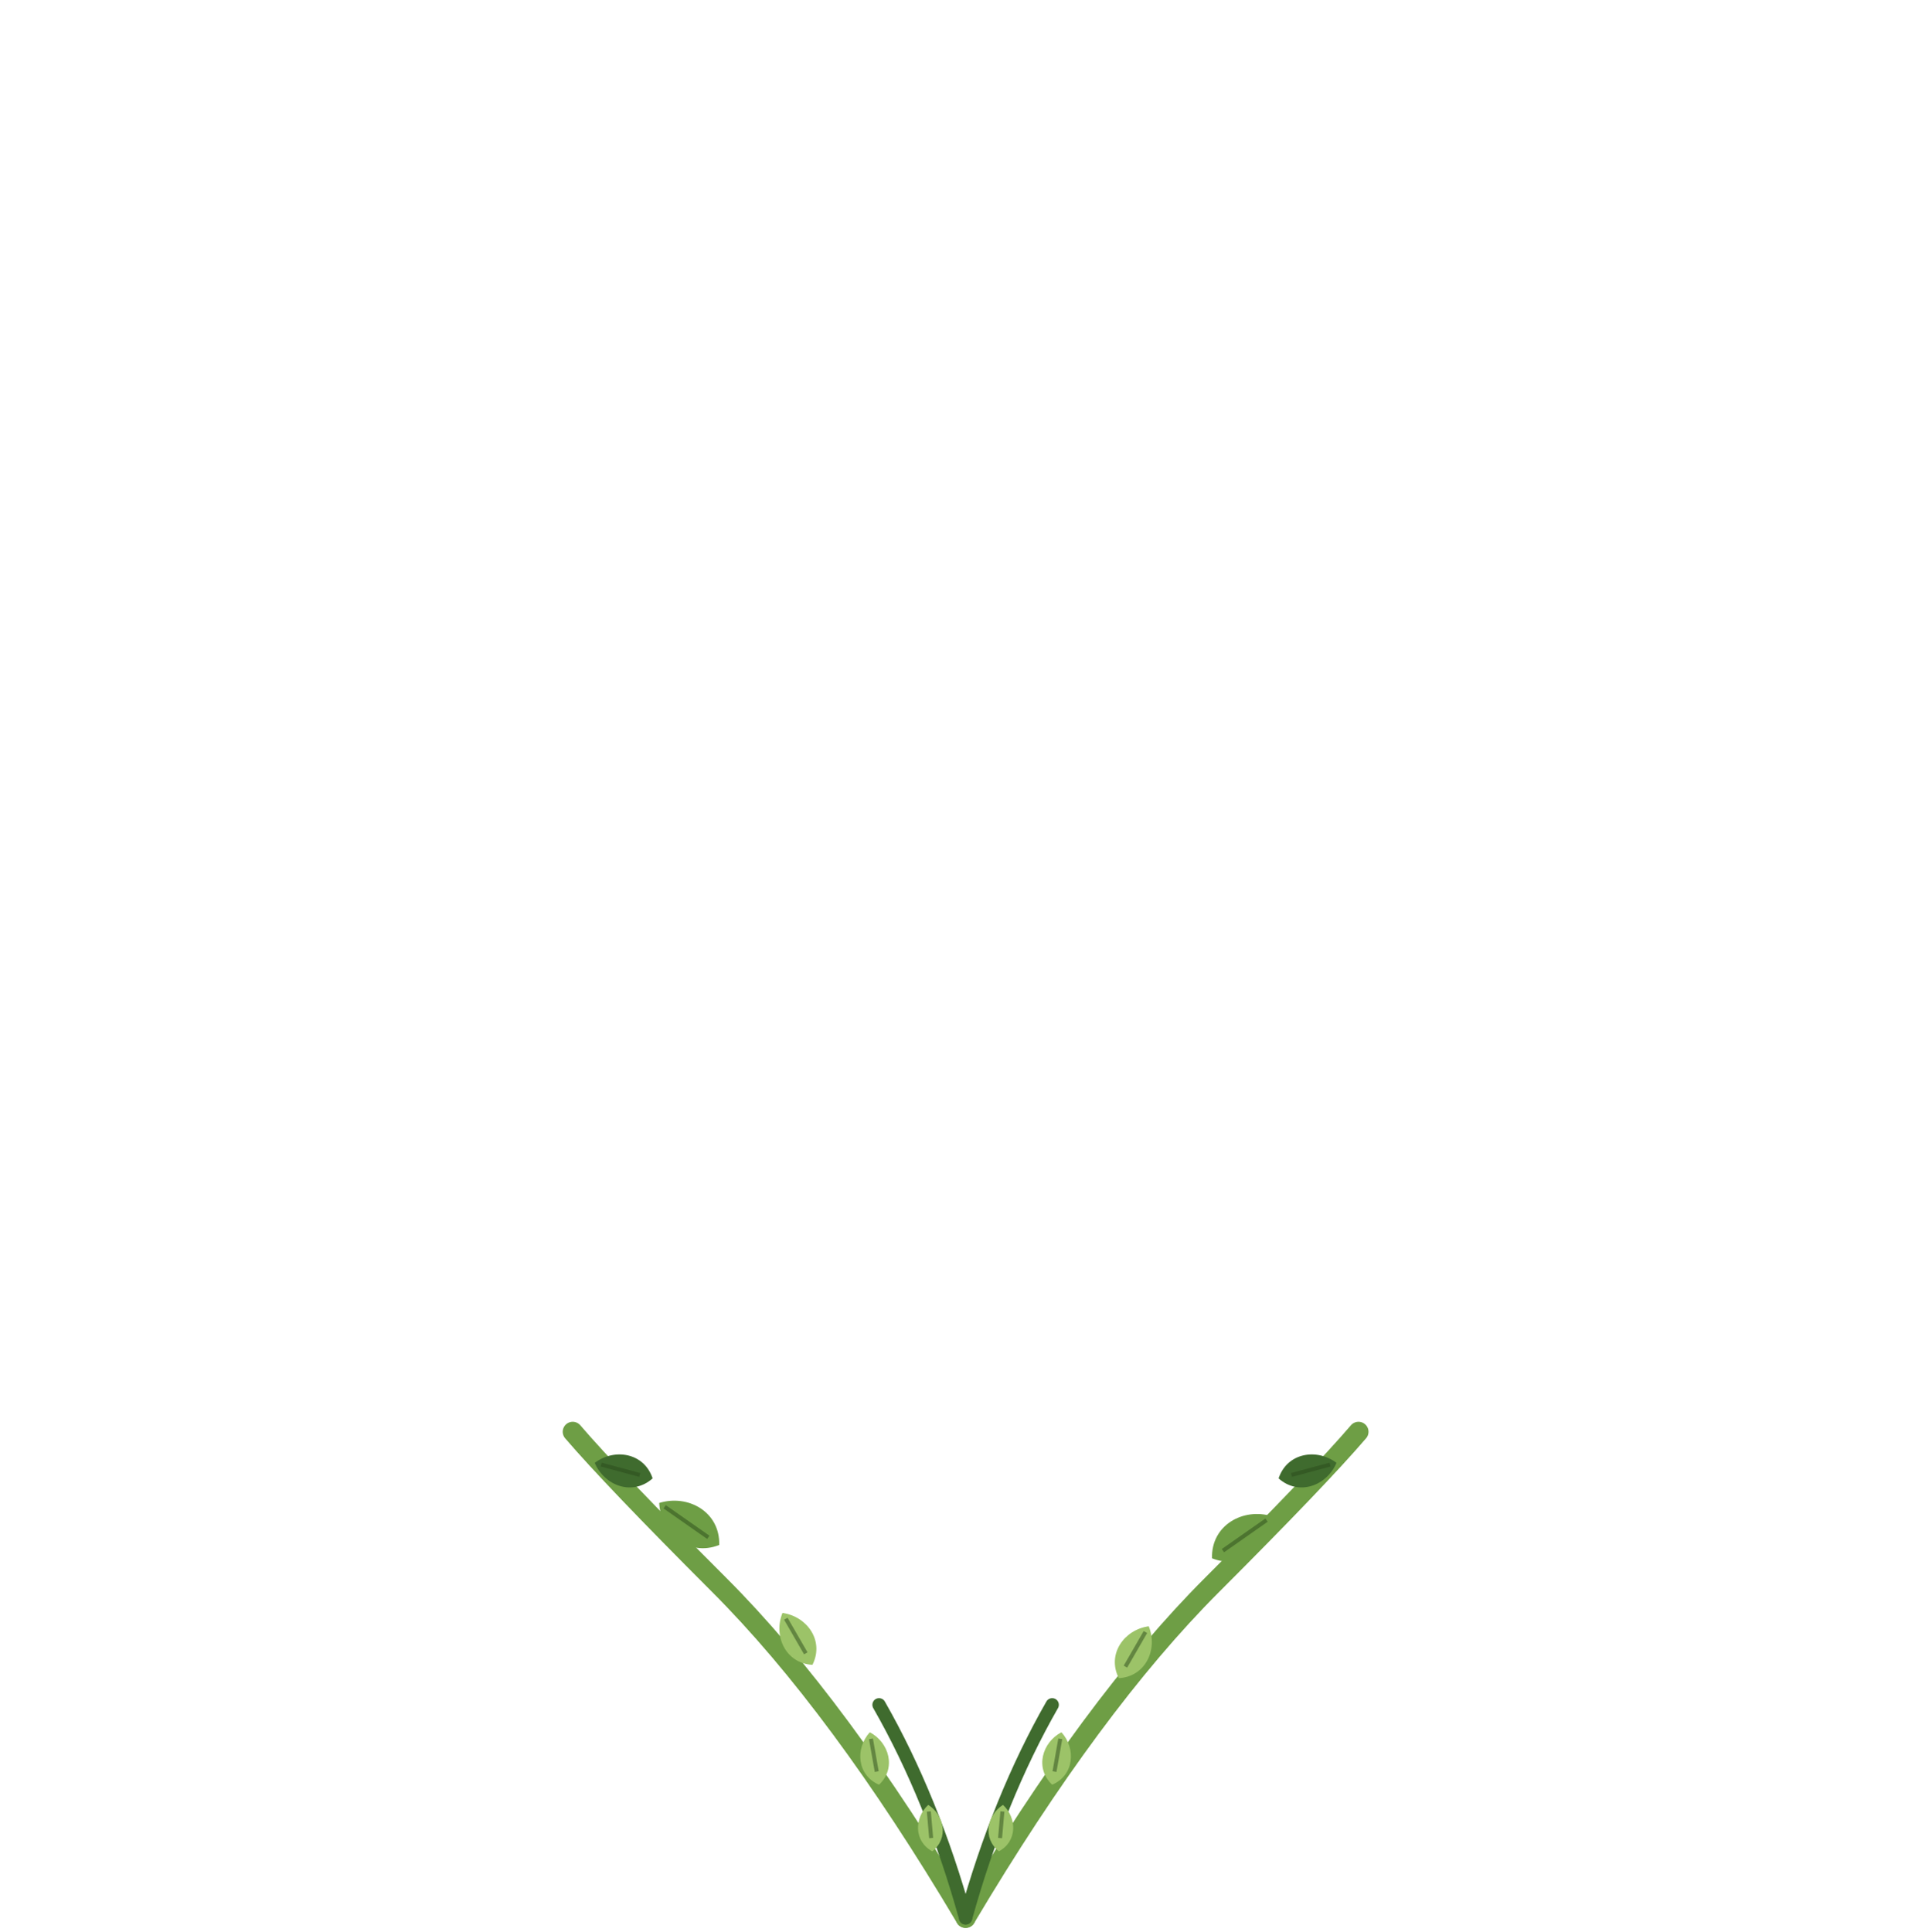
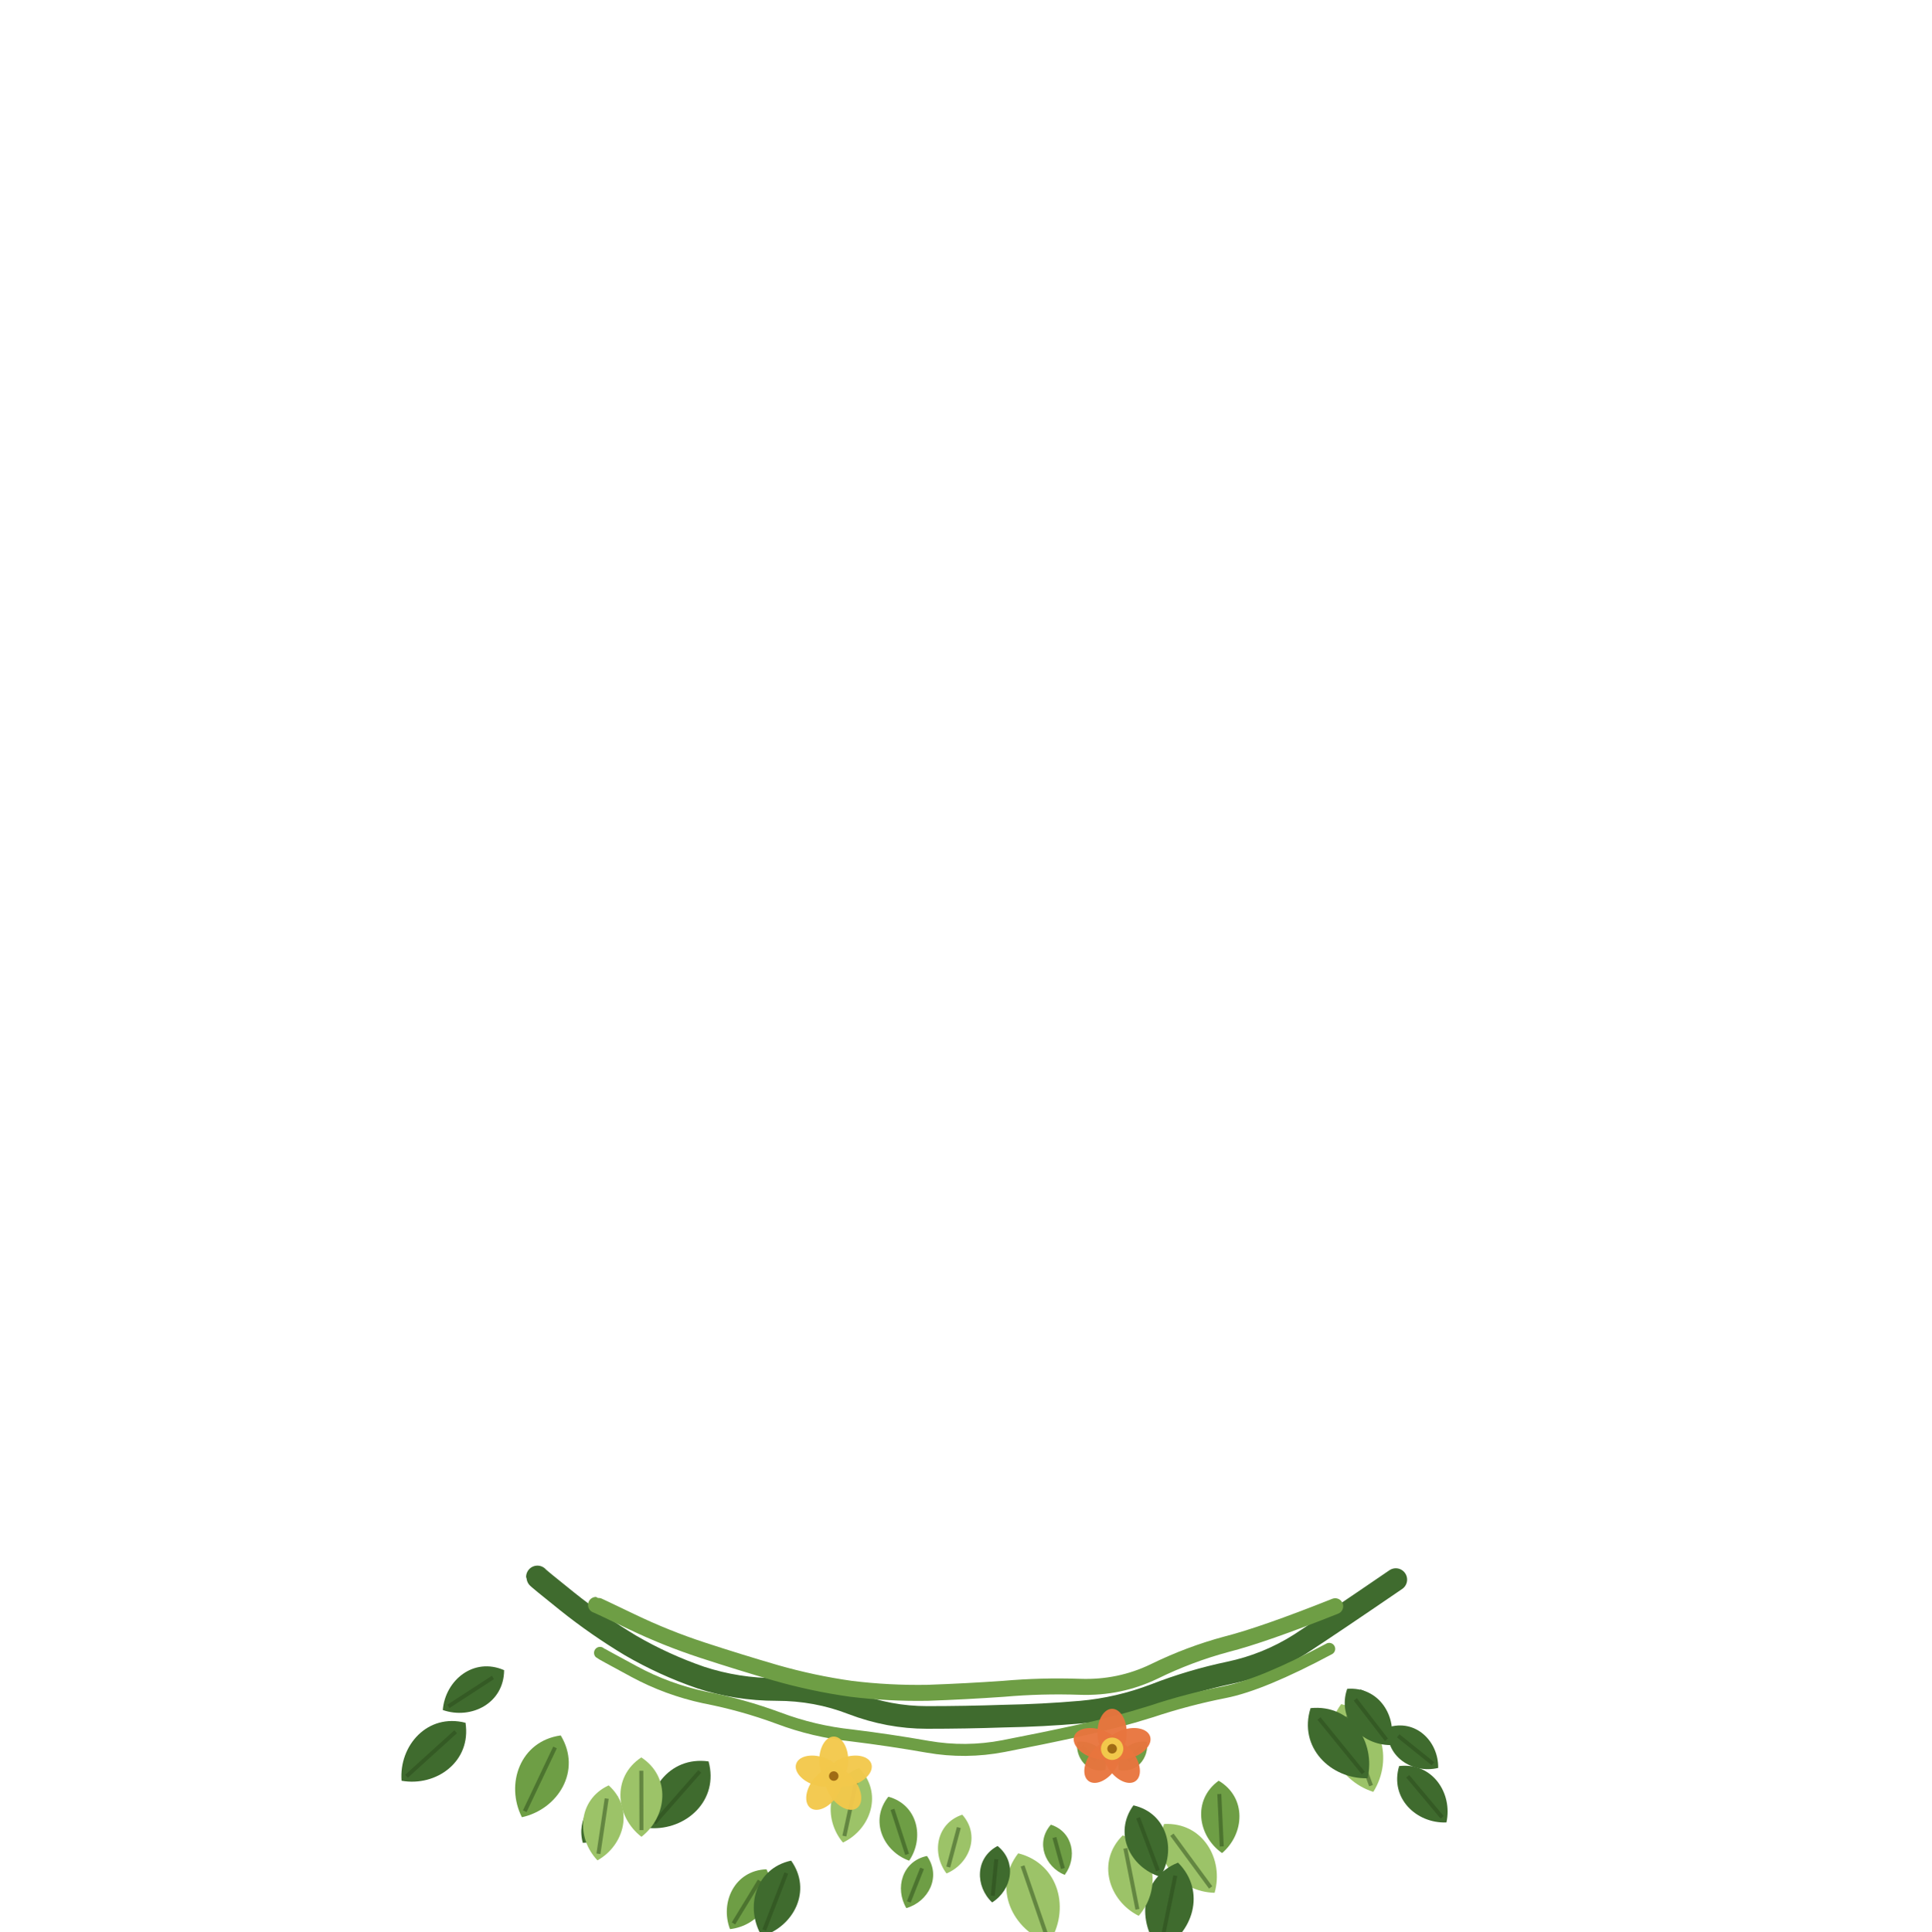
<svg xmlns="http://www.w3.org/2000/svg" viewBox="0 0 290 290" preserveAspectRatio="xMidYMid meet">
-   <path d="M 145 288 Q 126 256 108 238 Q 92 222 86 215" stroke="#6E9E45" stroke-width="3" fill="none" stroke-linecap="round" />
-   <path d="M 145 288 Q 164 256 182 238 Q 198 222 204 215" stroke="#6E9E45" stroke-width="3" fill="none" stroke-linecap="round" />
-   <path d="M 145 288 Q 140 270 132 256" stroke="#3F6B2E" stroke-width="2" fill="none" stroke-linecap="round" />
-   <path d="M 145 288 Q 150 270 158 256" stroke="#3F6B2E" stroke-width="2" fill="none" stroke-linecap="round" />
-   <g transform="translate(108,232) rotate(-55)">
-     <path d="M 0 0 C -4.18 -2.75, -3.553 -8.25, 0 -11              C 3.553 -8.25, 4.18 -2.75, 0 0 Z" fill="#6E9E45" />
-     <line x1="0" y1="-2" x2="0" y2="-10" stroke="#2A4A1A" stroke-width="0.6" opacity="0.5" />
+   <path d="M 209.6 237.2 Q 200.1 243.7 195.2 246.9 Q 190.3 250.0 184.6 251.2 Q 178.9 252.4 173.5 254.5 Q 168.0 256.6 162.3 257.1 Q 156.5 257.6 150.8 257.7 Q 145.0 257.9 139.2 257.9 Q 133.5 257.9 128.0 255.8 Q 122.6 253.7 116.6 253.7 Q 110.7 253.7 105.2 251.9 Q 99.7 250.0 94.7 247.1 Q 89.7 244.1 85.2 240.5 T 80.7 236.8" stroke="#3F6B2E" stroke-width="3.4" fill="none" stroke-linecap="round" stroke-linejoin="round" />
+   <path d="M 200.5 241.2 Q 189.7 245.5 184.2 246.9 Q 178.6 248.4 173.3 251.0 Q 168.1 253.5 162.2 253.3 Q 156.4 253.1 150.7 253.6 Q 145.0 254.0 139.3 254.2 Q 133.5 254.3 127.8 253.6 Q 122.1 252.8 116.5 251.2 Q 111.0 249.6 105.5 247.8 Q 100.0 246.0 94.8 243.5 T 89.5 241.0" stroke="#6E9E45" stroke-width="2.4" fill="none" stroke-linecap="round" stroke-linejoin="round" />
+   <path d="M 199.6 247.6 Q 189.5 253.0 183.9 254.1 Q 178.3 255.2 172.9 257.0 Q 167.5 258.7 161.9 259.9 Q 156.4 261.1 150.7 262.2 Q 145.0 263.3 139.3 262.3 Q 133.6 261.3 127.9 260.6 Q 122.2 260.0 116.9 258.0 Q 111.5 256.0 105.8 254.9 Q 100.2 253.7 95.2 251.0 T 90.1 248.2" stroke="#6E9E45" stroke-width="1.8" fill="none" stroke-linecap="round" stroke-linejoin="round" />
+   <g transform="translate(208.4,259.4) rotate(128.8)">
+     <path d="M 0 0 C -3.688 -2.426, -3.135 -7.279, 0 -9.705 C 3.135 -7.279, 3.688 -2.426, 0 0 Z" fill="#3F6B2E" />
+     <line x1="0" y1="-2" x2="0" y2="-8.705" stroke="#2A4A1A" stroke-width="0.6" opacity="0.5" />
  </g>
-   <g transform="translate(122,250) rotate(-30)">
-     <path d="M 0 0 C -3.42 -2.25, -2.907 -6.75, 0 -9              C 2.907 -6.75, 3.42 -2.25, 0 0 Z" fill="#9CC368" />
-     <line x1="0" y1="-2" x2="0" y2="-8" stroke="#2A4A1A" stroke-width="0.6" opacity="0.5" />
+   <g transform="translate(204.3,253.7) rotate(165.9)">
+     <path d="M 0 0 C -3.358 -2.209, -2.854 -6.627, 0 -8.836 C 2.854 -6.627, 3.358 -2.209, 0 0 Z" fill="#3F6B2E" />
+     <line x1="0" y1="-2" x2="0" y2="-7.836" stroke="#2A4A1A" stroke-width="0.6" opacity="0.5" />
  </g>
-   <g transform="translate(98,222) rotate(-75)">
-     <path d="M 0 0 C -3.42 -2.25, -2.907 -6.75, 0 -9              C 2.907 -6.75, 3.42 -2.25, 0 0 Z" fill="#3F6B2E" />
-     <line x1="0" y1="-2" x2="0" y2="-8" stroke="#2A4A1A" stroke-width="0.6" opacity="0.5" />
+   <g transform="translate(210.1,265.2) rotate(140.0)">
+     <path d="M 0 0 C -4.2 -2.763, -3.57 -8.29, 0 -11.053 C 3.57 -8.29, 4.2 -2.763, 0 0 Z" fill="#3F6B2E" />
+     <line x1="0" y1="-2" x2="0" y2="-10.053" stroke="#2A4A1A" stroke-width="0.6" opacity="0.5" />
  </g>
-   <g transform="translate(182,234) rotate(55)">
-     <path d="M 0 0 C -4.18 -2.75, -3.553 -8.25, 0 -11              C 3.553 -8.25, 4.18 -2.75, 0 0 Z" fill="#6E9E45" />
-     <line x1="0" y1="-2" x2="0" y2="-10" stroke="#2A4A1A" stroke-width="0.6" opacity="0.5" />
+   <g transform="translate(201.4,255.9) rotate(159.9)">
+     <path d="M 0 0 C -5.332 -3.508, -4.533 -10.525, 0 -14.033 C 4.533 -10.525, 5.332 -3.508, 0 0 Z" fill="#9CC368" />
+     <line x1="0" y1="-2" x2="0" y2="-13.033" stroke="#2A4A1A" stroke-width="0.6" opacity="0.5" />
  </g>
-   <g transform="translate(168,252) rotate(30)">
-     <path d="M 0 0 C -3.42 -2.25, -2.907 -6.75, 0 -9              C 2.907 -6.75, 3.42 -2.25, 0 0 Z" fill="#9CC368" />
-     <line x1="0" y1="-2" x2="0" y2="-8" stroke="#2A4A1A" stroke-width="0.6" opacity="0.5" />
+   <g transform="translate(196.8,256.5) rotate(140.9)">
+     <path d="M 0 0 C -5.158 -3.393, -4.384 -10.18, 0 -13.573 C 4.384 -10.18, 5.158 -3.393, 0 0 Z" fill="#3F6B2E" />
+     <line x1="0" y1="-2" x2="0" y2="-12.573" stroke="#2A4A1A" stroke-width="0.6" opacity="0.5" />
  </g>
-   <g transform="translate(192,222) rotate(75)">
-     <path d="M 0 0 C -3.42 -2.25, -2.907 -6.75, 0 -9              C 2.907 -6.75, 3.42 -2.25, 0 0 Z" fill="#3F6B2E" />
-     <line x1="0" y1="-2" x2="0" y2="-8" stroke="#2A4A1A" stroke-width="0.6" opacity="0.5" />
+   <g transform="translate(202.3,253.6) rotate(142.4)">
+     <path d="M 0 0 C -4.053 -2.666, -3.445 -7.999, 0 -10.665 C 3.445 -7.999, 4.053 -2.666, 0 0 Z" fill="#3F6B2E" />
+     <line x1="0" y1="-2" x2="0" y2="-9.665" stroke="#2A4A1A" stroke-width="0.6" opacity="0.5" />
  </g>
-   <g transform="translate(132,268) rotate(-10)">
-     <path d="M 0 0 C -3.04 -2, -2.584 -6, 0 -8              C 2.584 -6, 3.04 -2, 0 0 Z" fill="#9CC368" />
-     <line x1="0" y1="-2" x2="0" y2="-7" stroke="#2A4A1A" stroke-width="0.6" opacity="0.5" />
+   <g transform="translate(174.8,273.9) rotate(143.7)">
+     <path d="M 0 0 C -4.871 -3.205, -4.141 -9.614, 0 -12.819 C 4.141 -9.614, 4.871 -3.205, 0 0 Z" fill="#9CC368" />
+     <line x1="0" y1="-2" x2="0" y2="-11.819" stroke="#2A4A1A" stroke-width="0.6" opacity="0.5" />
  </g>
-   <g transform="translate(158,268) rotate(10)">
-     <path d="M 0 0 C -3.04 -2, -2.584 -6, 0 -8              C 2.584 -6, 3.04 -2, 0 0 Z" fill="#9CC368" />
-     <line x1="0" y1="-2" x2="0" y2="-7" stroke="#2A4A1A" stroke-width="0.6" opacity="0.5" />
+   <g transform="translate(183.0,267.4) rotate(177.3)">
+     <path d="M 0 0 C -4.134 -2.719, -3.514 -8.158, 0 -10.878 C 3.514 -8.158, 4.134 -2.719, 0 0 Z" fill="#6E9E45" />
+     <line x1="0" y1="-2" x2="0" y2="-9.878" stroke="#2A4A1A" stroke-width="0.6" opacity="0.5" />
  </g>
-   <g transform="translate(140,278) rotate(-5)">
-     <path d="M 0 0 C -2.66 -1.75, -2.261 -5.25, 0 -7              C 2.261 -5.25, 2.66 -1.75, 0 0 Z" fill="#9CC368" />
-     <line x1="0" y1="-2" x2="0" y2="-6" stroke="#2A4A1A" stroke-width="0.6" opacity="0.5" />
+   <g transform="translate(176.9,279.7) rotate(191.6)">
+     <path d="M 0 0 C -5.106 -3.36, -4.34 -10.079, 0 -13.438 C 4.34 -10.079, 5.106 -3.36, 0 0 Z" fill="#3F6B2E" />
+     <line x1="0" y1="-2" x2="0" y2="-12.438" stroke="#2A4A1A" stroke-width="0.6" opacity="0.5" />
  </g>
-   <g transform="translate(150,278) rotate(5)">
-     <path d="M 0 0 C -2.66 -1.75, -2.261 -5.25, 0 -7              C 2.261 -5.25, 2.66 -1.75, 0 0 Z" fill="#9CC368" />
-     <line x1="0" y1="-2" x2="0" y2="-6" stroke="#2A4A1A" stroke-width="0.6" opacity="0.5" />
+   <g transform="translate(157.8,274.0) rotate(164.6)">
+     <path d="M 0 0 C -2.974 -1.957, -2.528 -5.871, 0 -7.827 C 2.528 -5.871, 2.974 -1.957, 0 0 Z" fill="#6E9E45" />
+     <line x1="0" y1="-2" x2="0" y2="-6.827" stroke="#2A4A1A" stroke-width="0.6" opacity="0.5" />
+   </g>
+   <g transform="translate(168.6,275.6) rotate(168.8)">
+     <path d="M 0 0 C -4.684 -3.081, -3.981 -9.244, 0 -12.325 C 3.981 -9.244, 4.684 -3.081, 0 0 Z" fill="#9CC368" />
+     <line x1="0" y1="-2" x2="0" y2="-11.325" stroke="#2A4A1A" stroke-width="0.6" opacity="0.5" />
+   </g>
+   <g transform="translate(170.2,271.1) rotate(159.4)">
+     <path d="M 0 0 C -4.355 -2.865, -3.702 -8.596, 0 -11.461 C 3.702 -8.596, 4.355 -2.865, 0 0 Z" fill="#3F6B2E" />
+     <line x1="0" y1="-2" x2="0" y2="-10.461" stroke="#2A4A1A" stroke-width="0.6" opacity="0.5" />
+   </g>
+   <g transform="translate(152.9,278.3) rotate(161.0)">
+     <path d="M 0 0 C -5.404 -3.556, -4.594 -10.667, 0 -14.222 C 4.594 -10.667, 5.404 -3.556, 0 0 Z" fill="#9CC368" />
+     <line x1="0" y1="-2" x2="0" y2="-13.222" stroke="#2A4A1A" stroke-width="0.6" opacity="0.5" />
+   </g>
+   <g transform="translate(144.5,272.5) rotate(195.0)">
+     <path d="M 0 0 C -3.473 -2.285, -2.952 -6.855, 0 -9.139 C 2.952 -6.855, 3.473 -2.285, 0 0 Z" fill="#9CC368" />
+     <line x1="0" y1="-2" x2="0" y2="-8.139" stroke="#2A4A1A" stroke-width="0.6" opacity="0.5" />
+   </g>
+   <g transform="translate(149.8,277.2) rotate(185.5)">
+     <path d="M 0 0 C -3.236 -2.129, -2.751 -6.387, 0 -8.516 C 2.751 -6.387, 3.236 -2.129, 0 0 Z" fill="#3F6B2E" />
+     <line x1="0" y1="-2" x2="0" y2="-7.516" stroke="#2A4A1A" stroke-width="0.6" opacity="0.5" />
+   </g>
+   <g transform="translate(133.4,269.8) rotate(162.0)">
+     <path d="M 0 0 C -3.839 -2.525, -3.263 -7.576, 0 -10.102 C 3.263 -7.576, 3.839 -2.525, 0 0 Z" fill="#6E9E45" />
+     <line x1="0" y1="-2" x2="0" y2="-9.102" stroke="#2A4A1A" stroke-width="0.6" opacity="0.5" />
+   </g>
+   <g transform="translate(129.0,265.5) rotate(192.2)">
+     <path d="M 0 0 C -4.35 -2.862, -3.698 -8.586, 0 -11.447 C 3.698 -8.586, 4.35 -2.862, 0 0 Z" fill="#9CC368" />
+     <line x1="0" y1="-2" x2="0" y2="-10.447" stroke="#2A4A1A" stroke-width="0.6" opacity="0.5" />
+   </g>
+   <g transform="translate(139.2,278.7) rotate(201.6)">
+     <path d="M 0 0 C -3.201 -2.106, -2.721 -6.318, 0 -8.424 C 2.721 -6.318, 3.201 -2.106, 0 0 Z" fill="#6E9E45" />
+     <line x1="0" y1="-2" x2="0" y2="-7.424" stroke="#2A4A1A" stroke-width="0.6" opacity="0.5" />
+   </g>
+   <g transform="translate(115.1,280.7) rotate(211.4)">
+     <path d="M 0 0 C -3.999 -2.631, -3.4 -7.894, 0 -10.525 C 3.4 -7.894, 3.999 -2.631, 0 0 Z" fill="#6E9E45" />
+     <line x1="0" y1="-2" x2="0" y2="-9.525" stroke="#2A4A1A" stroke-width="0.6" opacity="0.5" />
+   </g>
+   <g transform="translate(106.4,264.5) rotate(221.3)">
+     <path d="M 0 0 C -5.068 -3.334, -4.307 -10.002, 0 -13.336 C 4.307 -10.002, 5.068 -3.334, 0 0 Z" fill="#3F6B2E" />
+     <line x1="0" y1="-2" x2="0" y2="-12.336" stroke="#2A4A1A" stroke-width="0.6" opacity="0.5" />
+   </g>
+   <g transform="translate(118.8,279.4) rotate(201.2)">
+     <path d="M 0 0 C -4.628 -3.045, -3.934 -9.134, 0 -12.179 C 3.934 -9.134, 4.628 -3.045, 0 0 Z" fill="#3F6B2E" />
+     <line x1="0" y1="-2" x2="0" y2="-11.179" stroke="#2A4A1A" stroke-width="0.6" opacity="0.5" />
+   </g>
+   <g transform="translate(96.3,263.9) rotate(179.9)">
+     <path d="M 0 0 C -4.53 -2.981, -3.851 -8.942, 0 -11.922 C 3.851 -8.942, 4.53 -2.981, 0 0 Z" fill="#9CC368" />
+     <line x1="0" y1="-2" x2="0" y2="-10.922" stroke="#2A4A1A" stroke-width="0.6" opacity="0.5" />
+   </g>
+   <g transform="translate(92.7,269.7) rotate(216.4)">
+     <path d="M 0 0 C -3.318 -2.183, -2.821 -6.549, 0 -8.732 C 2.821 -6.549, 3.318 -2.183, 0 0 Z" fill="#3F6B2E" />
+     <line x1="0" y1="-2" x2="0" y2="-7.732" stroke="#2A4A1A" stroke-width="0.6" opacity="0.5" />
+   </g>
+   <g transform="translate(91.4,268.1) rotate(188.5)">
+     <path d="M 0 0 C -4.326 -2.846, -3.677 -8.539, 0 -11.385 C 3.677 -8.539, 4.326 -2.846, 0 0 Z" fill="#9CC368" />
+     <line x1="0" y1="-2" x2="0" y2="-10.385" stroke="#2A4A1A" stroke-width="0.6" opacity="0.5" />
+   </g>
+   <g transform="translate(84.2,260.6) rotate(205.4)">
+     <path d="M 0 0 C -5.167 -3.399, -4.392 -10.197, 0 -13.596 C 4.392 -10.197, 5.167 -3.399, 0 0 Z" fill="#6E9E45" />
+     <line x1="0" y1="-2" x2="0" y2="-12.596" stroke="#2A4A1A" stroke-width="0.6" opacity="0.5" />
+   </g>
+   <g transform="translate(69.9,258.7) rotate(227.8)">
+     <path d="M 0 0 C -4.925 -3.24, -4.186 -9.72, 0 -12.96 C 4.186 -9.72, 4.925 -3.24, 0 0 Z" fill="#3F6B2E" />
+     <line x1="0" y1="-2" x2="0" y2="-11.96" stroke="#2A4A1A" stroke-width="0.6" opacity="0.5" />
+   </g>
+   <g transform="translate(75.7,250.8) rotate(237.0)">
+     <path d="M 0 0 C -4.174 -2.746, -3.548 -8.238, 0 -10.984 C 3.548 -8.238, 4.174 -2.746, 0 0 Z" fill="#3F6B2E" />
+     <line x1="0" y1="-2" x2="0" y2="-9.984" stroke="#2A4A1A" stroke-width="0.6" opacity="0.5" />
+   </g>
+   <g transform="translate(167.0,262.6)">
+     <g transform="translate(-1.0,3.2) rotate(-45.0)">
+       <path d="M 0 0 C -2.28 -1.5, -1.938 -4.499, 0 -5.999 C 1.938 -4.499, 2.28 -1.5, 0 0 Z" fill="#6E9E45" />
+       <line x1="0" y1="-2" x2="0" y2="-4.999" stroke="#2A4A1A" stroke-width="0.6" opacity="0.5" />
+     </g>
+     <g transform="translate(1.0,3.2) rotate(45.0)">
+       <path d="M 0 0 C -2.28 -1.5, -1.938 -4.499, 0 -5.999 C 1.938 -4.499, 2.28 -1.5, 0 0 Z" fill="#6E9E45" />
+       <line x1="0" y1="-2" x2="0" y2="-4.999" stroke="#2A4A1A" stroke-width="0.6" opacity="0.5" />
+     </g>
+     <ellipse cx="0.00" cy="-2.40" rx="2.2" ry="3.6" fill="#E8753D" transform="rotate(0 0.00 -2.40)" opacity="0.96" />
+     <ellipse cx="2.28" cy="-0.74" rx="2.2" ry="3.6" fill="#E8753D" transform="rotate(72 2.28 -0.74)" opacity="0.96" />
+     <ellipse cx="1.41" cy="1.94" rx="2.2" ry="3.6" fill="#E8753D" transform="rotate(144 1.41 1.94)" opacity="0.96" />
+     <ellipse cx="-1.41" cy="1.94" rx="2.2" ry="3.6" fill="#E8753D" transform="rotate(216 -1.41 1.94)" opacity="0.96" />
+     <ellipse cx="-2.28" cy="-0.74" rx="2.2" ry="3.6" fill="#E8753D" transform="rotate(288 -2.28 -0.74)" opacity="0.96" />
+     <circle r="1.68" fill="#F2C84B" />
+     <circle r="0.72" fill="#A06B14" />
+   </g>
+   <g transform="translate(125.2,266.7)">
+     <ellipse cx="0.00" cy="-2.37" rx="2.176" ry="3.56" fill="#F2C84B" transform="rotate(0 0.00 -2.37)" opacity="0.96" />
+     <ellipse cx="2.26" cy="-0.73" rx="2.176" ry="3.56" fill="#F2C84B" transform="rotate(72 2.26 -0.73)" opacity="0.96" />
+     <ellipse cx="1.40" cy="1.92" rx="2.176" ry="3.56" fill="#F2C84B" transform="rotate(144 1.40 1.92)" opacity="0.96" />
+     <ellipse cx="-1.40" cy="1.92" rx="2.176" ry="3.56" fill="#F2C84B" transform="rotate(216 -1.40 1.92)" opacity="0.96" />
+     <ellipse cx="-2.26" cy="-0.73" rx="2.176" ry="3.56" fill="#F2C84B" transform="rotate(288 -2.26 -0.73)" opacity="0.96" />
+     <circle r="1.662" fill="#F2C84B" />
+     <circle r="0.712" fill="#A06B14" />
  </g>
</svg>
